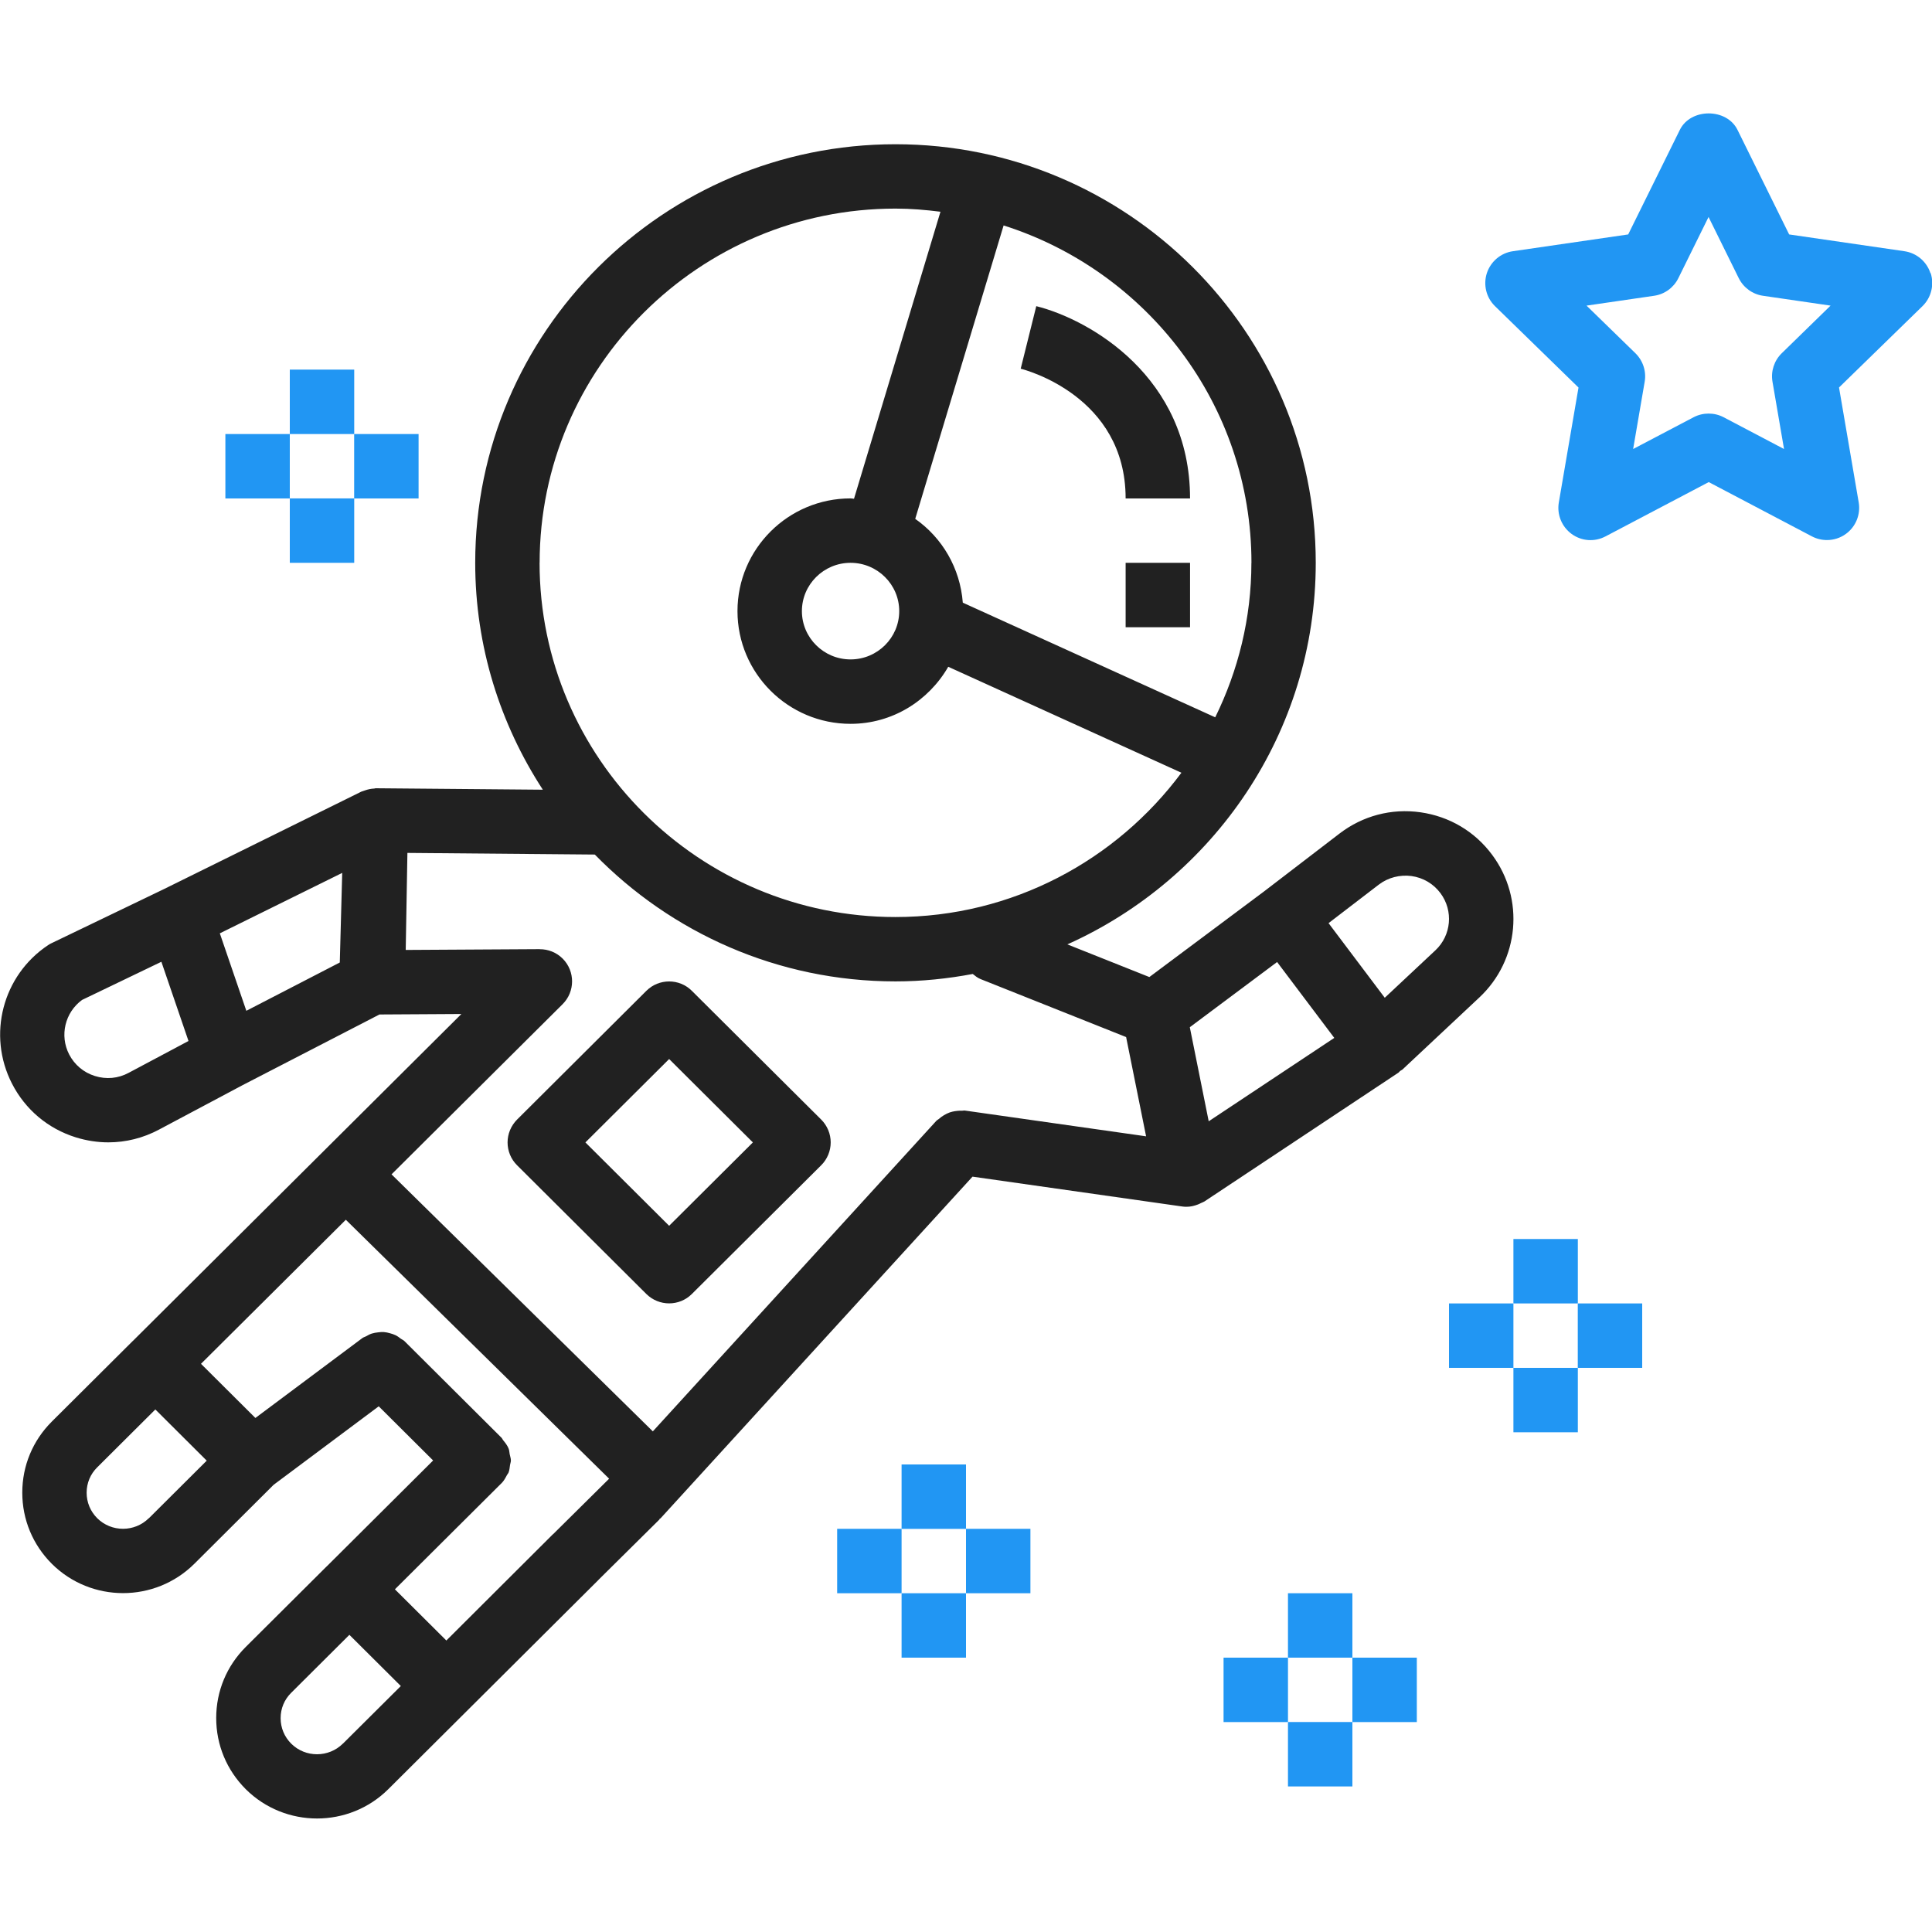
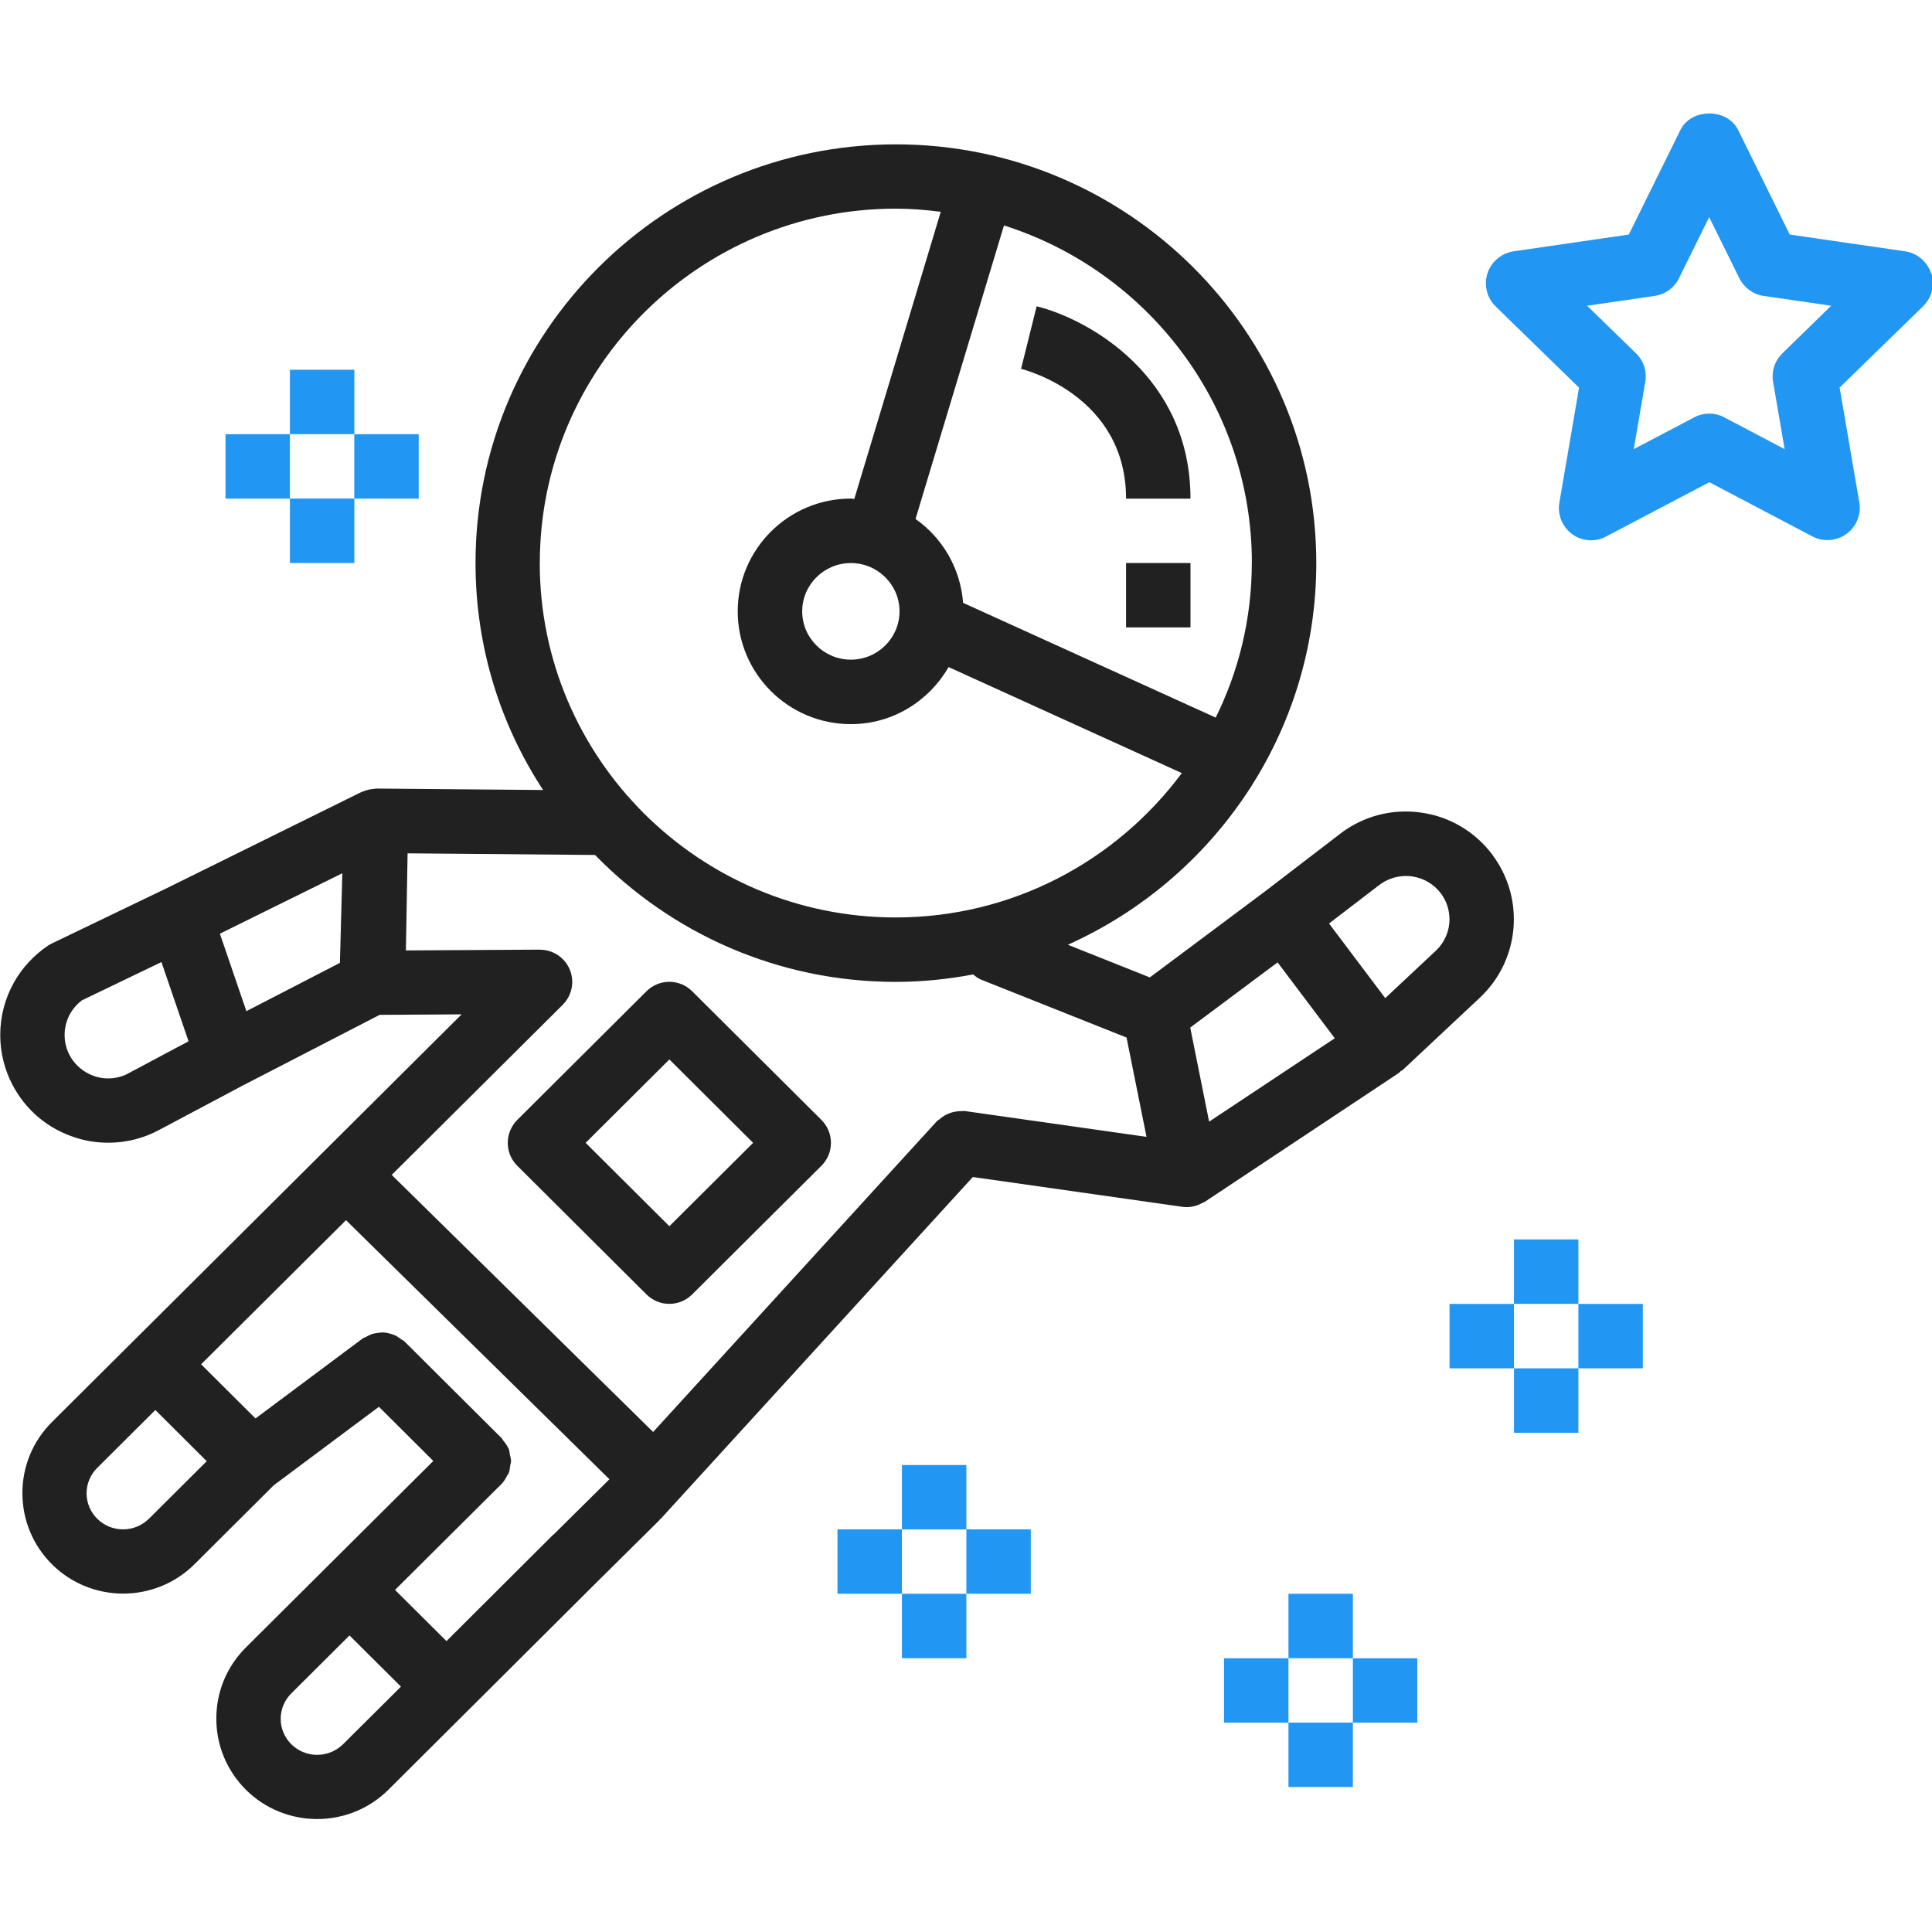
<svg xmlns="http://www.w3.org/2000/svg" version="1.1" width="32" height="32" viewBox="0 0 32 32">
-   <path fill="#2196f3" d="M31.974 4.524c-0.063-0.193-0.229-0.333-0.43-0.363l-1.91-0.278-0.855-1.731c-0.179-0.365-0.777-0.365-0.956 0l-0.855 1.731-1.91 0.278c-0.201 0.029-0.367 0.17-0.431 0.363-0.062 0.193-0.011 0.405 0.135 0.547l1.383 1.348-0.326 1.903c-0.034 0.2 0.048 0.402 0.212 0.522 0.166 0.121 0.382 0.135 0.562 0.040l1.709-0.899 1.709 0.899c0.078 0.041 0.164 0.061 0.249 0.061 0.11 0 0.221-0.034 0.314-0.102 0.164-0.119 0.246-0.322 0.212-0.522l-0.326-1.903 1.383-1.348c0.145-0.142 0.197-0.354 0.135-0.547zM29.511 5.851c-0.125 0.122-0.183 0.299-0.153 0.472l0.191 1.114-1-0.526c-0.078-0.041-0.163-0.061-0.249-0.061s-0.17 0.020-0.249 0.061l-1.001 0.526 0.191-1.114c0.030-0.173-0.028-0.349-0.153-0.472l-0.81-0.789 1.119-0.163c0.174-0.025 0.324-0.134 0.402-0.292l0.5-1.013 0.5 1.013c0.078 0.157 0.228 0.267 0.402 0.292l1.119 0.163-0.809 0.789z" />
-   <path fill="#2196f3" d="M26.134 20.522h-1.067v1.067h1.067v-1.067z" />
-   <path fill="#2196f3" d="M26.134 22.656h-1.067v1.067h1.067v-1.067z" />
-   <path fill="#2196f3" d="M27.2 21.589h-1.067v1.067h1.067v-1.067z" />
-   <path fill="#2196f3" d="M25.067 21.589h-1.067v1.067h1.067v-1.067z" />
-   <path fill="#2196f3" d="M22.4 26.389h-1.067v1.067h1.067v-1.067z" />
-   <path fill="#2196f3" d="M22.4 28.522h-1.067v1.067h1.067v-1.067z" />
-   <path fill="#2196f3" d="M23.467 27.456h-1.067v1.067h1.067v-1.067z" />
-   <path fill="#2196f3" d="M21.333 27.456h-1.067v1.067h1.067v-1.067z" />
-   <path fill="#2196f3" d="M16 24.256h-1.067v1.067h1.067v-1.067z" />
-   <path fill="#2196f3" d="M16 26.389h-1.067v1.067h1.067v-1.067z" />
-   <path fill="#2196f3" d="M17.067 25.322h-1.067v1.067h1.067v-1.067z" />
-   <path fill="#2196f3" d="M14.933 25.322h-1.067v1.067h1.067v-1.067z" />
-   <path fill="#2196f3" d="M5.867 6.122h-1.067v1.067h1.067v-1.067z" />
-   <path fill="#2196f3" d="M5.867 8.255h-1.067v1.067h1.067v-1.067z" />
-   <path fill="#2196f3" d="M6.933 7.189h-1.067v1.067h1.067v-1.067z" />
-   <path fill="#2196f3" d="M4.8 7.189h-1.067v1.067h1.067v-1.067z" />
-   <path fill="#212121" d="M24.715 14.159c-0.287-0.388-0.709-0.637-1.188-0.705-0.481-0.068-0.956 0.058-1.34 0.352l-1.252 0.96-1.898 1.417-1.358-0.541c2.421-1.086 4.114-3.508 4.114-6.32 0-3.823-3.123-6.933-6.961-6.933s-6.961 3.11-6.961 6.933c0 1.386 0.414 2.674 1.12 3.758l-2.764-0.024c-0.002 0-0.003 0-0.005 0-0.009 0-0.015 0.004-0.023 0.005-0.053 0.002-0.105 0.013-0.155 0.031-0.013 0.005-0.026 0.008-0.038 0.013-0.006 0.003-0.013 0.003-0.019 0.006l-3.233 1.596c-0.001 0-0.001 0-0.001 0.001l-1.893 0.911c-0.021 0.009-0.042 0.021-0.063 0.035-0.755 0.502-1.012 1.489-0.598 2.295 0.22 0.429 0.595 0.745 1.056 0.889 0.178 0.055 0.359 0.083 0.539 0.083 0.29 0 0.577-0.071 0.839-0.211l1.388-0.738 2.264-1.169 1.357-0.008-5.442 5.416c-0.001 0.001-0.001 0.001-0.002 0.001l-1.339 1.333c-0.316 0.315-0.49 0.732-0.49 1.178s0.174 0.863 0.49 1.179c0.325 0.323 0.752 0.485 1.179 0.485s0.854-0.162 1.18-0.485l1.314-1.309 1.741-1.3 0.901 0.897-1.762 1.754c-0 0.001-0.001 0.001-0.002 0.001l-1.339 1.333c-0.316 0.315-0.49 0.732-0.49 1.178s0.174 0.863 0.49 1.179c0.325 0.323 0.753 0.485 1.18 0.485s0.855-0.162 1.18-0.485l3.482-3.467c0.001-0.001 0.001-0.001 0.001-0.002l1.010-1-0.004-0.004c0.006-0.006 0.015-0.009 0.022-0.015l5.166-5.658 3.471 0.494c0.025 0.004 0.050 0.005 0.075 0.005 0.065 0 0.127-0.015 0.187-0.038 0.018-0.006 0.033-0.015 0.050-0.023 0.019-0.010 0.039-0.015 0.058-0.027l3.213-2.133c0.012-0.008 0.018-0.021 0.029-0.029 0.013-0.010 0.029-0.014 0.041-0.026l1.271-1.191c0.662-0.62 0.753-1.635 0.212-2.362zM2.13 17.77c-0.173 0.093-0.37 0.111-0.558 0.052-0.187-0.058-0.338-0.186-0.427-0.358-0.161-0.314-0.068-0.695 0.214-0.902l1.314-0.632 0.449 1.312-0.992 0.528zM5.628 15.942l-1.548 0.8-0.439-1.283 2.027-1.001-0.040 1.484zM20.727 9.322c0 0.918-0.219 1.785-0.599 2.559l-4.181-1.899c-0.044-0.573-0.341-1.075-0.788-1.388l1.464-4.86c2.378 0.756 4.105 2.974 4.105 5.588zM8.938 9.322c0-3.235 2.644-5.867 5.894-5.867 0.253 0 0.5 0.021 0.745 0.052l-1.432 4.754c-0.019-0.001-0.037-0.006-0.057-0.006-1.033 0-1.873 0.837-1.873 1.867s0.84 1.867 1.873 1.867c0.694 0 1.294-0.383 1.618-0.945l3.862 1.755c-1.075 1.446-2.795 2.39-4.737 2.39-3.25 0-5.894-2.632-5.894-5.867zM14.894 10.122c0 0.441-0.362 0.8-0.806 0.8s-0.806-0.359-0.806-0.8c0-0.441 0.362-0.8 0.806-0.8s0.806 0.359 0.806 0.8zM2.465 25.146c-0.236 0.234-0.619 0.234-0.854 0.001-0.114-0.114-0.176-0.263-0.176-0.423s0.062-0.309 0.176-0.421l0.962-0.958 0.851 0.848-0.959 0.955zM5.679 28.88c-0.236 0.234-0.619 0.235-0.855 0.001-0.114-0.114-0.176-0.263-0.176-0.423s0.062-0.309 0.176-0.421l0.963-0.959 0.852 0.848-0.96 0.955zM9.16 25.411c-0.001 0-0.001 0-0.002 0.001l-1.765 1.76-0.852-0.848 1.763-1.755c0 0 0 0 0-0s0.001-0.001 0.002-0.001c0.040-0.040 0.065-0.088 0.090-0.135 0.007-0.014 0.020-0.026 0.026-0.040 0.017-0.041 0.019-0.085 0.026-0.129 0.003-0.025 0.014-0.047 0.014-0.073 0-0.036-0.013-0.070-0.020-0.106-0.006-0.032-0.006-0.065-0.019-0.095-0.020-0.050-0.055-0.094-0.091-0.138-0.010-0.012-0.014-0.027-0.025-0.038 0 0 0 0-0.001 0s-0.001-0.002-0.001-0.002l-1.607-1.6c-0.017-0.017-0.039-0.024-0.058-0.038-0.028-0.022-0.055-0.042-0.087-0.058-0.030-0.015-0.061-0.024-0.093-0.033-0.034-0.010-0.067-0.017-0.103-0.020-0.033-0.002-0.063 0.001-0.095 0.005-0.036 0.004-0.069 0.009-0.104 0.020-0.034 0.011-0.063 0.027-0.094 0.045-0.020 0.011-0.042 0.015-0.061 0.029l-1.773 1.324-0.901-0.897 2.399-2.386 4.361 4.289-0.928 0.919zM15.979 18.394c-0.015-0.002-0.030 0.004-0.045 0.003-0.039-0.002-0.076 0.001-0.115 0.007-0.030 0.005-0.059 0.011-0.088 0.021-0.034 0.012-0.065 0.028-0.097 0.047-0.030 0.018-0.057 0.037-0.083 0.061-0.013 0.011-0.028 0.017-0.040 0.029l-4.698 5.146-4.328-4.257 2.833-2.818c0.209-0.208 0.21-0.546 0.002-0.755-0.105-0.105-0.243-0.157-0.381-0.156v-0.001l-2.219 0.013 0.028-1.607 3.104 0.027c1.265 1.294 3.029 2.101 4.981 2.101 0.437 0 0.864-0.045 1.279-0.123 0.040 0.032 0.079 0.065 0.13 0.085l2.41 0.96 0.331 1.644-3.003-0.427zM20.020 18.572l-0.313-1.558 1.446-1.080 0.947 1.257-2.080 1.381zM23.774 15.741l-0.838 0.785-0.931-1.236 0.831-0.637c0.155-0.119 0.351-0.168 0.543-0.143 0.193 0.027 0.364 0.128 0.48 0.284 0.217 0.292 0.18 0.699-0.085 0.947z" />
-   <path fill="#212121" d="M13.602 18.544l-2.143-2.133c-0.207-0.207-0.545-0.207-0.753 0l-2.142 2.133c-0.1 0.101-0.157 0.236-0.157 0.378s0.056 0.278 0.157 0.378l2.142 2.133c0.104 0.103 0.241 0.155 0.377 0.155s0.273-0.052 0.376-0.155l2.143-2.133c0.1-0.1 0.157-0.236 0.157-0.378s-0.057-0.278-0.157-0.378zM11.083 20.303l-1.387-1.381 1.387-1.381 1.387 1.381-1.387 1.381z" />
-   <path fill="#212121" d="M17.164 5.071l-0.258 1.036c0.071 0.018 1.738 0.452 1.738 2.149h1.067c-0-2.017-1.666-2.965-2.547-3.185z" />
-   <path fill="#212121" d="M19.711 9.322h-1.067v1.067h1.067v-1.067z" />
+   <path fill="#2196f3" d="M31.985 4.526c-0.064-0.191-0.227-0.332-0.427-0.363l-0.003-0-1.911-0.278-0.855-1.732c-0.179-0.365-0.777-0.365-0.956 0l-0.855 1.732-1.911 0.278c-0.259 0.040-0.456 0.262-0.456 0.529 0 0.149 0.061 0.284 0.159 0.381l0 0 1.384 1.348-0.326 1.904c-0.034 0.2 0.048 0.402 0.212 0.522 0.087 0.064 0.195 0.102 0.313 0.102 0.091 0 0.177-0.023 0.252-0.064l-0.003 0.001 1.71-0.899 1.71 0.899c0.072 0.038 0.156 0.060 0.246 0.060 0.296 0 0.536-0.24 0.536-0.536 0-0.031-0.003-0.061-0.008-0.090l0 0.003-0.326-1.904 1.384-1.348c0.099-0.097 0.161-0.233 0.161-0.383 0-0.059-0.009-0.115-0.027-0.168l0.001 0.004zM29.521 5.853c-0.099 0.097-0.161 0.232-0.161 0.382 0 0.032 0.003 0.063 0.008 0.093l-0-0.003 0.191 1.114-1-0.526c-0.072-0.039-0.158-0.062-0.249-0.062s-0.177 0.023-0.252 0.063l0.003-0.001-1.001 0.526 0.191-1.114c0.005-0.027 0.008-0.058 0.008-0.090 0-0.15-0.061-0.285-0.161-0.382l-0-0-0.81-0.789 1.119-0.163c0.178-0.026 0.325-0.137 0.401-0.289l0.001-0.003 0.5-1.013 0.5 1.013c0.078 0.155 0.225 0.265 0.399 0.292l0.003 0 1.119 0.163-0.809 0.789zM26.143 20.529h-1.067v1.067h1.067v-1.067zM26.143 22.664h-1.067v1.067h1.067v-1.067zM27.21 21.597h-1.067v1.067h1.067v-1.067zM25.076 21.597h-1.067v1.067h1.067v-1.067zM22.408 26.398h-1.067v1.067h1.067v-1.067zM22.408 28.532h-1.067v1.067h1.067v-1.067zM23.475 27.466h-1.067v1.067h1.067v-1.067zM21.341 27.466h-1.067v1.067h1.067v-1.067zM16.006 24.265h-1.067v1.067h1.067v-1.067zM16.006 26.398h-1.067v1.067h1.067v-1.067zM17.073 25.331h-1.067v1.067h1.067v-1.067zM14.938 25.331h-1.067v1.067h1.067v-1.067zM5.869 6.124h-1.067v1.067h1.067v-1.067zM5.869 8.258h-1.067v1.067h1.067v-1.067z" />
+   <path fill="#2196f3" d="M6.935 7.192h-1.067v1.067h1.067v-1.067zM4.802 7.192h-1.067v1.067h1.067v-1.067z" />
+   <path fill="#212121" d="M24.724 14.164c-0.28-0.377-0.699-0.636-1.179-0.704l-0.009-0.001c-0.076-0.012-0.164-0.018-0.254-0.018-0.411 0-0.789 0.139-1.090 0.373l0.004-0.003-1.252 0.96-1.899 1.418-1.358-0.541c2.422-1.086 4.115-3.509 4.115-6.322 0-3.824-3.124-6.935-6.963-6.935s-6.963 3.111-6.963 6.935c0 0 0 0.001 0 0.001 0 1.398 0.418 2.699 1.136 3.783l-0.016-0.025-2.77-0.024c-0.009 0-0.015 0.004-0.023 0.005-0.056 0.002-0.109 0.014-0.159 0.032l0.004-0.001-0.038 0.013c-0.006 0.003-0.013 0.003-0.019 0.006l-3.235 1.598-1.894 0.911c-0.024 0.011-0.045 0.023-0.064 0.036l0.001-0.001c-0.482 0.323-0.795 0.866-0.795 1.482 0 0.297 0.073 0.577 0.201 0.823l-0.005-0.010c0.22 0.429 0.595 0.745 1.056 0.889 0.161 0.053 0.346 0.083 0.538 0.083 0.308 0 0.597-0.078 0.85-0.216l-0.009 0.005 1.389-0.738 2.265-1.169 1.357-0.008-6.785 6.752c-0.316 0.315-0.49 0.732-0.49 1.178s0.174 0.863 0.49 1.179c0.325 0.323 0.752 0.485 1.179 0.485s0.854-0.162 1.18-0.485l1.314-1.309 1.742-1.3 0.901 0.897-3.104 3.089c-0.316 0.315-0.49 0.732-0.49 1.178s0.174 0.863 0.49 1.179c0.325 0.323 0.753 0.485 1.18 0.485s0.855-0.162 1.18-0.485l3.484-3.47 1.010-1-0.004-0.004c0.006-0.006 0.015-0.009 0.022-0.015l5.168-5.66 3.472 0.494c0.020 0.003 0.044 0.005 0.068 0.005 0.070 0 0.137-0.014 0.197-0.039l-0.003 0.001c0.018-0.006 0.033-0.015 0.050-0.023 0.019-0.010 0.039-0.015 0.058-0.027l3.214-2.134c0.012-0.008 0.018-0.021 0.029-0.029 0.013-0.010 0.029-0.014 0.041-0.026l1.271-1.191c0.662-0.62 0.753-1.636 0.212-2.363zM2.131 17.776c-0.098 0.054-0.215 0.086-0.34 0.086-0.078 0-0.153-0.012-0.223-0.036l0.005 0.001c-0.294-0.094-0.503-0.365-0.503-0.684 0-0.235 0.113-0.444 0.288-0.575l0.002-0.001 1.314-0.632 0.449 1.312-0.992 0.528zM5.63 15.948l-1.549 0.8-0.439-1.283 2.028-1.001-0.040 1.485zM20.734 9.325c-0.001 0.933-0.222 1.813-0.614 2.593l0.015-0.033-4.183-1.9c-0.044-0.575-0.343-1.073-0.782-1.385l-0.006-0.004 1.465-4.862c2.379 0.756 4.106 2.975 4.106 5.59zM8.941 9.325c0-3.236 2.645-5.869 5.896-5.869 0.253 0 0.5 0.021 0.745 0.052l-1.432 4.756c-0.019-0.001-0.037-0.006-0.057-0.006-1.033 0-1.874 0.837-1.874 1.868s0.84 1.868 1.874 1.868c0.694 0 1.294-0.383 1.619-0.945l3.863 1.756c-1.086 1.457-2.803 2.39-4.739 2.391h-0c-3.251 0-5.896-2.633-5.896-5.869zM14.899 10.126c0 0.441-0.362 0.8-0.806 0.8s-0.806-0.359-0.806-0.8c0-0.441 0.362-0.8 0.806-0.8s0.806 0.359 0.806 0.8zM2.466 25.155c-0.11 0.109-0.261 0.176-0.428 0.176s-0.317-0.067-0.427-0.175l0 0c-0.109-0.108-0.177-0.257-0.177-0.422s0.068-0.315 0.177-0.422l0-0 0.962-0.958 0.851 0.848-0.959 0.955zM5.681 28.89c-0.11 0.109-0.261 0.176-0.428 0.176s-0.317-0.067-0.427-0.175l0 0c-0.109-0.108-0.177-0.257-0.177-0.422s0.068-0.315 0.177-0.422l0-0 0.963-0.959 0.852 0.848-0.96 0.955zM9.163 25.42l-0.002 0.001-1.766 1.761-0.852-0.848 1.766-1.757c0.040-0.040 0.065-0.088 0.090-0.135 0.007-0.014 0.020-0.026 0.026-0.040 0.017-0.041 0.019-0.085 0.026-0.129 0.003-0.025 0.014-0.047 0.014-0.073 0-0.036-0.013-0.070-0.020-0.106-0.006-0.032-0.006-0.065-0.019-0.095-0.025-0.053-0.055-0.098-0.091-0.139l0 0c-0.010-0.012-0.014-0.027-0.025-0.038h-0.001l-0.001-0.002-1.608-1.601c-0.017-0.017-0.039-0.024-0.058-0.038-0.025-0.021-0.054-0.040-0.084-0.057l-0.003-0.001c-0.026-0.013-0.057-0.024-0.089-0.032l-0.004-0.001c-0.030-0.009-0.065-0.017-0.101-0.020l-0.002-0c-0.006-0-0.014-0-0.021-0-0.026 0-0.052 0.002-0.076 0.006l0.003-0c-0.039 0.004-0.074 0.011-0.108 0.021l0.004-0.001c-0.036 0.013-0.067 0.028-0.096 0.046l0.002-0.001c-0.020 0.011-0.042 0.015-0.061 0.029l-1.774 1.324-0.901-0.897 2.4-2.387 4.363 4.291-0.928 0.919zM15.985 18.401c-0.015-0.002-0.030 0.004-0.045 0.003-0.006-0-0.013-0-0.020-0-0.103 0-0.2 0.028-0.282 0.077l0.003-0.001c-0.031 0.018-0.059 0.039-0.083 0.061l0-0c-0.013 0.011-0.028 0.017-0.040 0.029l-4.7 5.148-4.33-4.258 2.834-2.819c0.096-0.097 0.156-0.23 0.156-0.377 0-0.295-0.239-0.534-0.534-0.534-0 0-0.001 0-0.001 0h0v-0.001l-2.22 0.013 0.028-1.608 3.105 0.027c1.264 1.297 3.028 2.102 4.979 2.102 0.001 0 0.002 0 0.004 0h-0c0.437 0 0.864-0.045 1.279-0.123 0.040 0.032 0.079 0.065 0.13 0.085l2.411 0.96 0.331 1.645-3.004-0.427zM20.027 18.579l-0.313-1.559 1.447-1.080 0.947 1.257-2.081 1.381zM23.782 15.747l-0.838 0.785-0.931-1.236 0.831-0.637c0.122-0.093 0.277-0.15 0.445-0.15 0.035 0 0.069 0.002 0.102 0.007l-0.004-0c0.198 0.028 0.367 0.132 0.479 0.282l0.001 0.002c0.088 0.117 0.141 0.266 0.141 0.426 0 0.205-0.087 0.391-0.226 0.521l-0 0z" />
+   <path fill="#212121" d="M13.607 18.551l-2.144-2.134c-0.097-0.096-0.23-0.155-0.377-0.155s-0.28 0.059-0.377 0.155l0-0-2.143 2.134c-0.096 0.097-0.156 0.231-0.156 0.378s0.059 0.281 0.156 0.378l-0-0 2.143 2.134c0.097 0.096 0.23 0.155 0.377 0.155s0.28-0.059 0.377-0.155l-0 0 2.144-2.134c0.097-0.097 0.156-0.23 0.156-0.378s-0.060-0.281-0.156-0.378v0zM11.087 20.31l-1.387-1.381 1.387-1.381 1.387 1.381-1.387 1.381zM17.17 5.073l-0.258 1.036c0.071 0.018 1.739 0.452 1.739 2.15h1.067c0-2.018-1.667-2.966-2.548-3.186zM19.718 9.325h-1.067v1.067h1.067v-1.067z" />
</svg>
